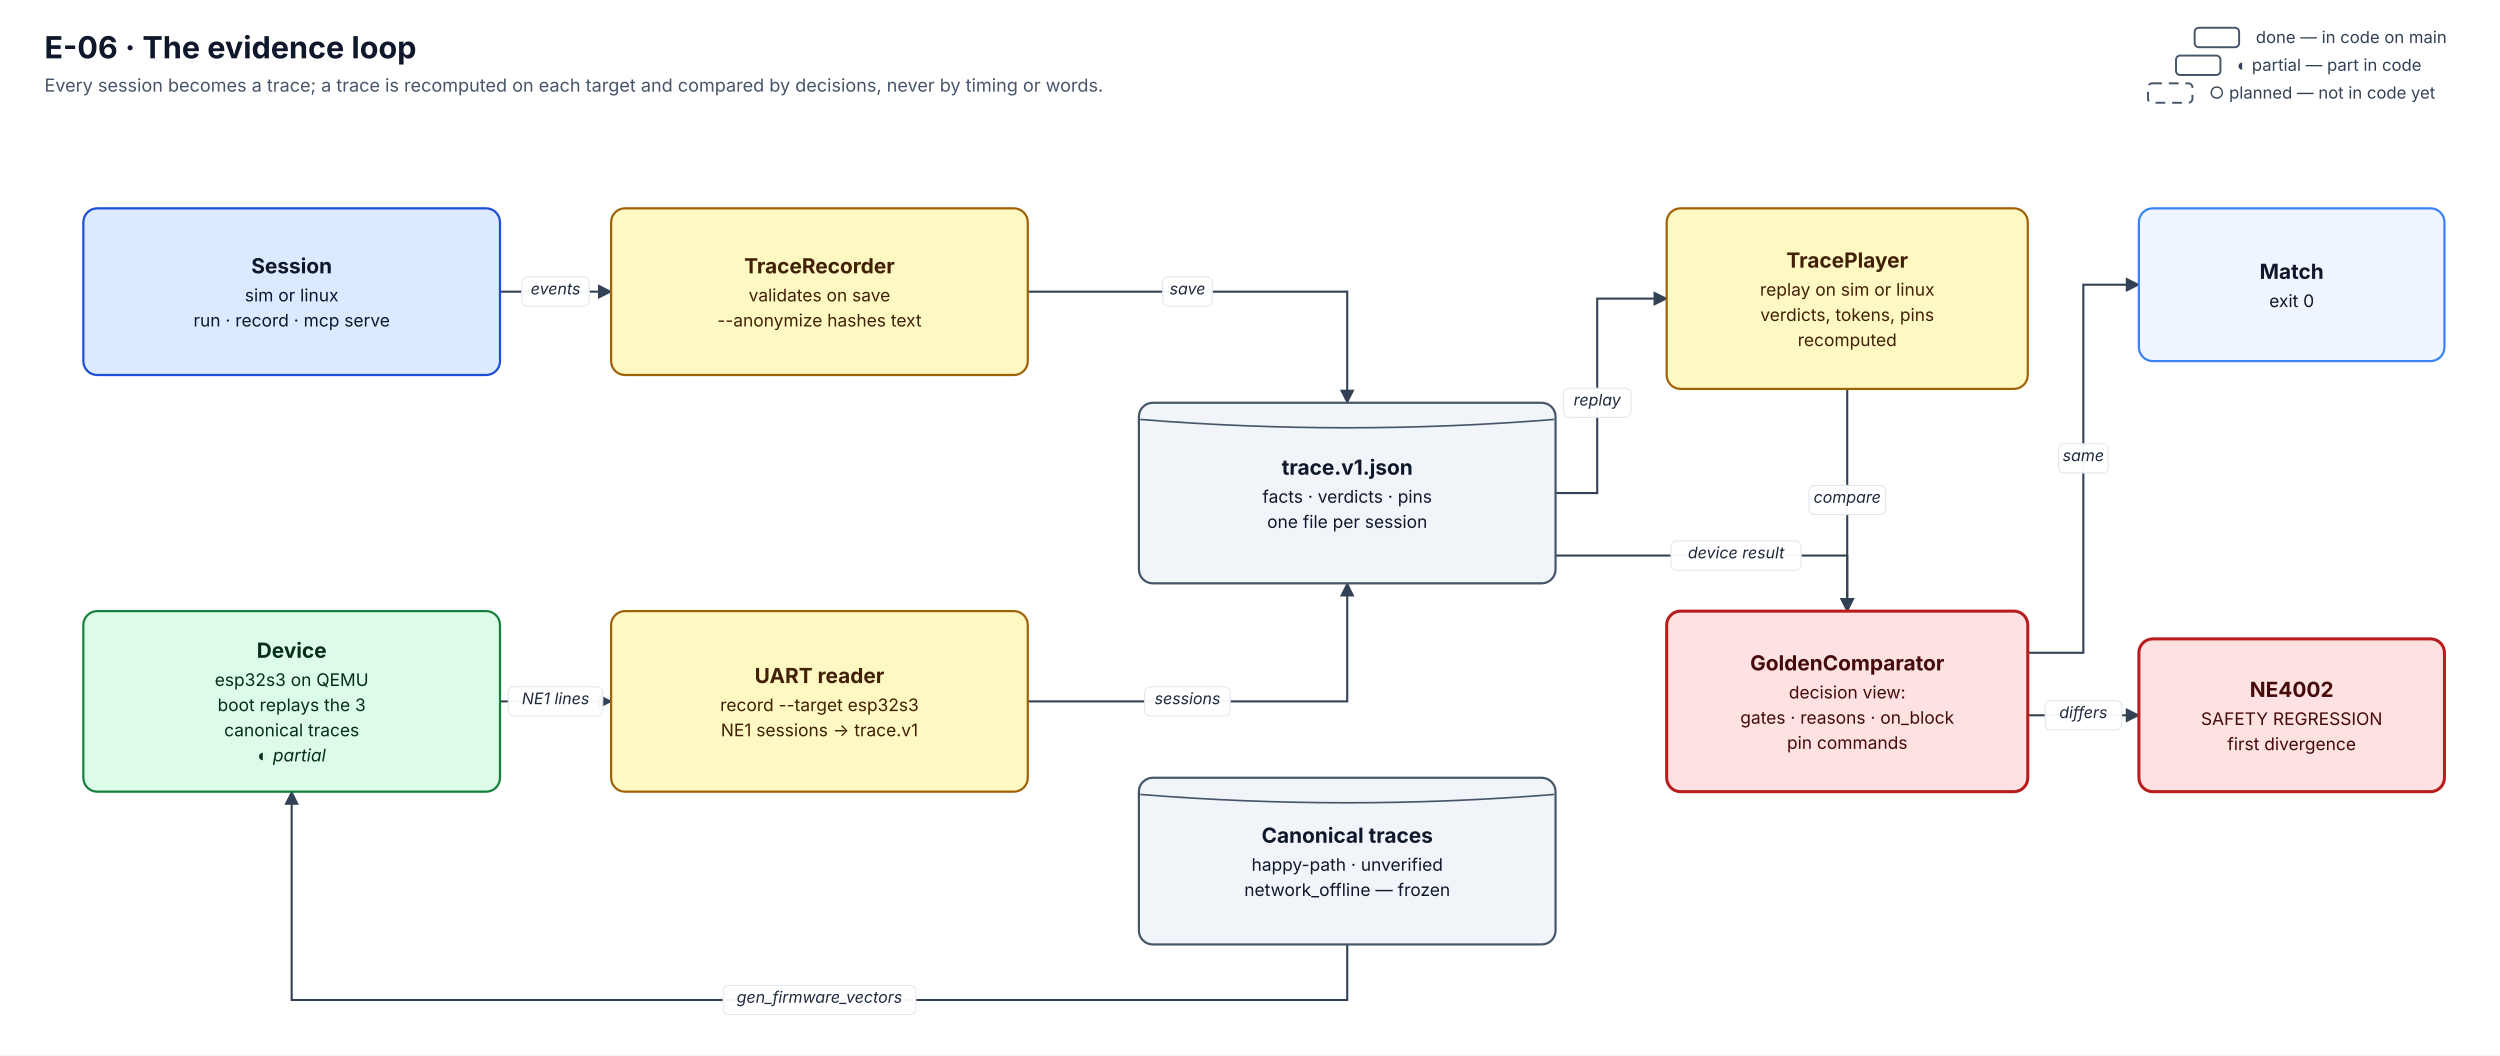
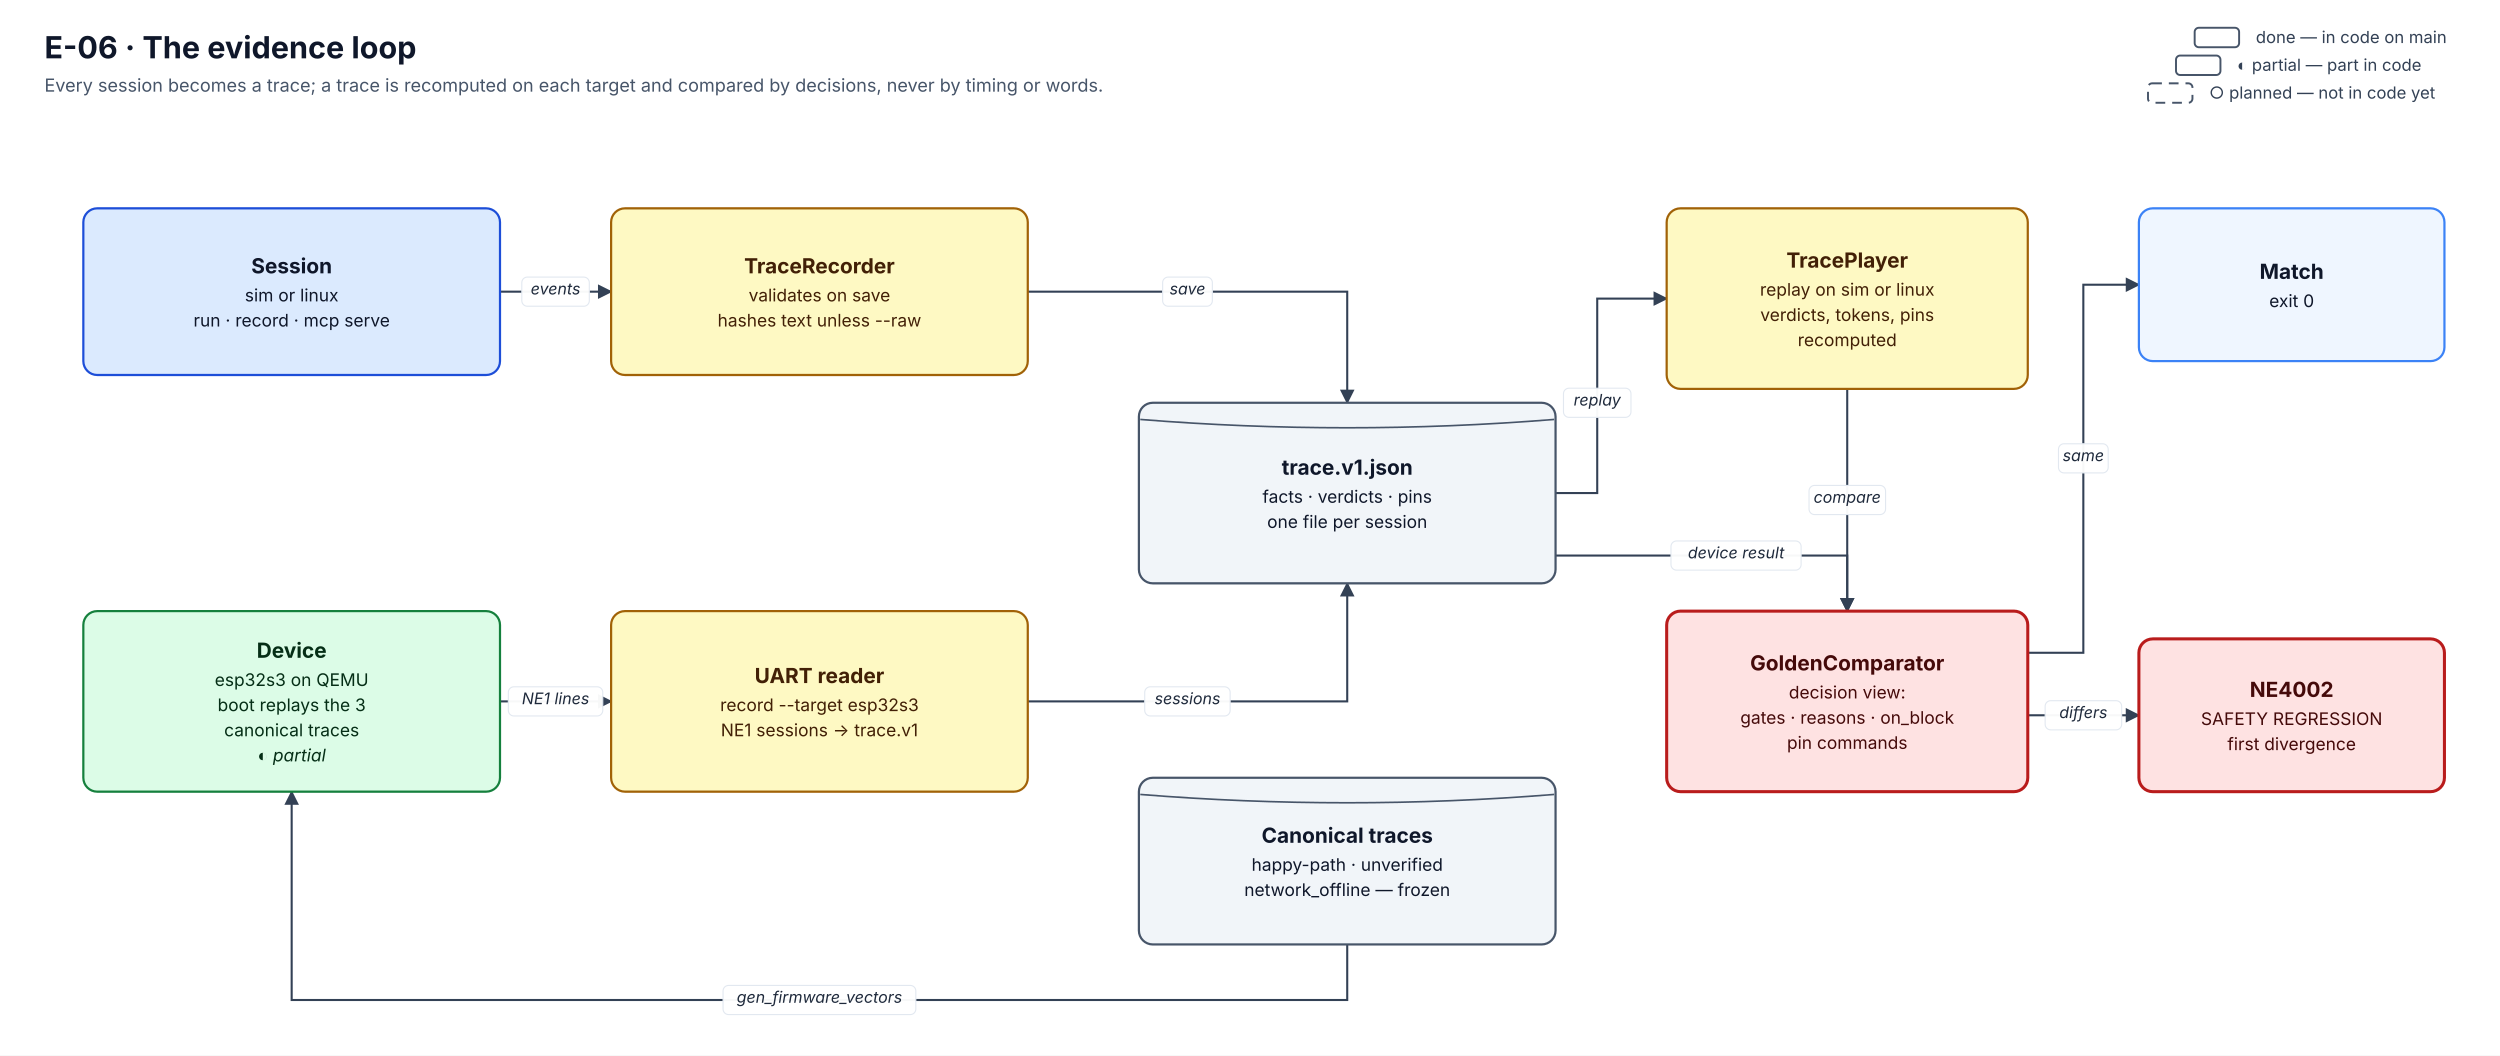
<svg xmlns="http://www.w3.org/2000/svg" viewBox="0 0 1800 760" width="1800" height="760" font-family="Inter, 'Segoe UI', system-ui, -apple-system, Roboto, Helvetica, Arial, sans-serif" role="img" aria-labelledby="E-06-evidence-loop-title E-06-evidence-loop-desc">
  <defs>
    <marker id="arr" viewBox="0 0 10 10" refX="9" refY="5" markerWidth="7" markerHeight="7" orient="auto-start-reverse">
      <path d="M0,0 L10,5 L0,10 z" fill="#334155" />
    </marker>
  </defs>
  <rect width="1800" height="760" fill="#ffffff" />
  <text x="32.0" y="42.0" font-size="22" fill="#0f172a" text-anchor="start" font-weight="700">E-06 · The evidence loop</text>
  <text x="32.0" y="66.0" font-size="13" fill="#475569" text-anchor="start">Every session becomes a trace; a trace is recomputed on each target and compared by decisions, never by timing or words.</text>
  <path d="M360.0,210.0 L440.0,210.0" fill="none" stroke="#334155" stroke-width="1.5" marker-end="url(#arr)" />
  <path d="M740.0,210.0 L970.0,210.0 L970.0,290.0" fill="none" stroke="#334155" stroke-width="1.5" marker-end="url(#arr)" />
  <path d="M360.0,505.0 L440.0,505.0" fill="none" stroke="#334155" stroke-width="1.5" marker-end="url(#arr)" />
  <path d="M740.0,505.0 L970.0,505.0 L970.0,420.0" fill="none" stroke="#334155" stroke-width="1.5" marker-end="url(#arr)" />
  <path d="M970.0,680.0 L970.0,720.0 L210.0,720.0 L210.0,570.0" fill="none" stroke="#334155" stroke-width="1.5" marker-end="url(#arr)" />
  <path d="M1120.0,355.0 L1150.0,355.0 L1150.0,215.0 L1200.0,215.0" fill="none" stroke="#334155" stroke-width="1.5" marker-end="url(#arr)" />
  <path d="M1330.0,280.0 L1330.0,440.0" fill="none" stroke="#334155" stroke-width="1.5" marker-end="url(#arr)" />
  <path d="M1120.0,400.0 L1330.0,400.0 L1330.0,440.0" fill="none" stroke="#334155" stroke-width="1.5" marker-end="url(#arr)" />
  <path d="M1460.0,470.0 L1500.0,470.0 L1500.0,205.0 L1540.0,205.0" fill="none" stroke="#334155" stroke-width="1.5" marker-end="url(#arr)" />
  <path d="M1460.0,515.0 L1540.0,515.0" fill="none" stroke="#334155" stroke-width="1.5" marker-end="url(#arr)" />
  <rect x="60" y="150" width="300" height="120" rx="10" fill="#dbeafe" stroke="#1d4ed8" stroke-width="1.6" />
  <text x="210.0" y="196.8" font-size="15" fill="#0f172a" text-anchor="middle" font-weight="700">Session</text>
  <text x="210.0" y="217.0" font-size="12.5" fill="#0f172a" text-anchor="middle">sim or linux</text>
  <text x="210.0" y="235.1" font-size="12.5" fill="#0f172a" text-anchor="middle">run · record · mcp serve</text>
  <rect x="60" y="440" width="300" height="130" rx="10" fill="#dcfce7" stroke="#15803d" stroke-width="1.6" />
  <text x="210.0" y="473.6" font-size="15" fill="#052e16" text-anchor="middle" font-weight="700">Device</text>
  <text x="210.0" y="493.9" font-size="12.5" fill="#052e16" text-anchor="middle">esp32s3 on QEMU</text>
  <text x="210.0" y="512.0" font-size="12.5" fill="#052e16" text-anchor="middle">boot replays the 3</text>
  <text x="210.0" y="530.1" font-size="12.5" fill="#052e16" text-anchor="middle">canonical traces</text>
  <text x="210.0" y="548.2" font-size="12.5" fill="#052e16" text-anchor="middle" font-style="italic">◐ partial</text>
  <rect x="440" y="150" width="300" height="120" rx="10" fill="#fef9c3" stroke="#a16207" stroke-width="1.6" />
  <text x="590.0" y="196.8" font-size="15" fill="#422006" text-anchor="middle" font-weight="700">TraceRecorder</text>
  <text x="590.0" y="217.0" font-size="12.5" fill="#422006" text-anchor="middle">validates on save</text>
-   <text x="590.0" y="235.1" font-size="12.5" fill="#422006" text-anchor="middle">--anonymize hashes text</text>
+   <text x="590.0" y="235.1" font-size="12.5" fill="#422006" text-anchor="middle">hashes text unless --raw</text>
  <rect x="440" y="440" width="300" height="130" rx="10" fill="#fef9c3" stroke="#a16207" stroke-width="1.6" />
  <text x="590.0" y="491.8" font-size="15" fill="#422006" text-anchor="middle" font-weight="700">UART reader</text>
  <text x="590.0" y="512.0" font-size="12.5" fill="#422006" text-anchor="middle">record --target esp32s3</text>
  <text x="590.0" y="530.1" font-size="12.5" fill="#422006" text-anchor="middle">NE1 sessions → trace.v1</text>
  <rect x="820" y="290" width="300" height="130" rx="10" fill="#f1f5f9" stroke="#475569" stroke-width="1.6" />
  <path d="M821,302 Q970.0,314 1119,302" fill="none" stroke="#475569" stroke-width="1.2" />
  <text x="970.0" y="341.8" font-size="15" fill="#0f172a" text-anchor="middle" font-weight="700">trace.v1.json</text>
  <text x="970.0" y="362.0" font-size="12.5" fill="#0f172a" text-anchor="middle">facts · verdicts · pins</text>
  <text x="970.0" y="380.1" font-size="12.5" fill="#0f172a" text-anchor="middle">one file per session</text>
  <rect x="820" y="560" width="300" height="120" rx="10" fill="#f1f5f9" stroke="#475569" stroke-width="1.6" />
  <path d="M821,572 Q970.0,584 1119,572" fill="none" stroke="#475569" stroke-width="1.2" />
  <text x="970.0" y="606.8" font-size="15" fill="#0f172a" text-anchor="middle" font-weight="700">Canonical traces</text>
  <text x="970.0" y="627.0" font-size="12.5" fill="#0f172a" text-anchor="middle">happy-path · unverified</text>
  <text x="970.0" y="645.1" font-size="12.5" fill="#0f172a" text-anchor="middle">network_offline — frozen</text>
  <rect x="1200" y="150" width="260" height="130" rx="10" fill="#fef9c3" stroke="#a16207" stroke-width="1.6" />
  <text x="1330.0" y="192.7" font-size="15" fill="#422006" text-anchor="middle" font-weight="700">TracePlayer</text>
  <text x="1330.0" y="212.9" font-size="12.5" fill="#422006" text-anchor="middle">replay on sim or linux</text>
  <text x="1330.0" y="231.1" font-size="12.5" fill="#422006" text-anchor="middle">verdicts, tokens, pins</text>
  <text x="1330.0" y="249.2" font-size="12.5" fill="#422006" text-anchor="middle">recomputed</text>
  <rect x="1200" y="440" width="260" height="130" rx="10" fill="#fee2e2" stroke="#b91c1c" stroke-width="2.2" />
  <text x="1330.0" y="482.7" font-size="15" fill="#450a0a" text-anchor="middle" font-weight="700">GoldenComparator</text>
  <text x="1330.0" y="502.9" font-size="12.5" fill="#450a0a" text-anchor="middle">decision view:</text>
  <text x="1330.0" y="521.1" font-size="12.5" fill="#450a0a" text-anchor="middle">gates · reasons · on_block</text>
  <text x="1330.0" y="539.2" font-size="12.5" fill="#450a0a" text-anchor="middle">pin commands</text>
  <rect x="1540" y="150" width="220" height="110" rx="10" fill="#eff6ff" stroke="#3b82f6" stroke-width="1.6" />
  <text x="1650.0" y="200.8" font-size="15" fill="#0f172a" text-anchor="middle" font-weight="700">Match</text>
  <text x="1650.0" y="221.1" font-size="12.5" fill="#0f172a" text-anchor="middle">exit 0</text>
  <rect x="1540" y="460" width="220" height="110" rx="10" fill="#fee2e2" stroke="#b91c1c" stroke-width="2.2" />
  <text x="1650.0" y="501.8" font-size="15" fill="#450a0a" text-anchor="middle" font-weight="700">NE4002</text>
  <text x="1650.0" y="522.0" font-size="12.5" fill="#450a0a" text-anchor="middle">SAFETY REGRESSION</text>
  <text x="1650.0" y="540.1" font-size="12.5" fill="#450a0a" text-anchor="middle">first divergence</text>
  <rect x="375.7" y="199.5" width="48.6" height="21.0" rx="4" fill="#ffffff" fill-opacity="0.96" stroke="#e2e8f0" stroke-width="0.8" />
  <text x="400.0" y="212.0" font-size="11.5" fill="#1e293b" text-anchor="middle" font-style="italic">events</text>
  <rect x="837.1" y="199.5" width="35.8" height="21.0" rx="4" fill="#ffffff" fill-opacity="0.96" stroke="#e2e8f0" stroke-width="0.8" />
  <text x="855.0" y="212.0" font-size="11.5" fill="#1e293b" text-anchor="middle" font-style="italic">save</text>
  <rect x="366.0" y="494.5" width="68.0" height="21.0" rx="4" fill="#ffffff" fill-opacity="0.96" stroke="#e2e8f0" stroke-width="0.8" />
  <text x="400.0" y="507.0" font-size="11.5" fill="#1e293b" text-anchor="middle" font-style="italic">NE1 lines</text>
  <rect x="824.2" y="494.5" width="61.5" height="21.0" rx="4" fill="#ffffff" fill-opacity="0.96" stroke="#e2e8f0" stroke-width="0.8" />
  <text x="855.0" y="507.0" font-size="11.5" fill="#1e293b" text-anchor="middle" font-style="italic">sessions</text>
  <rect x="520.6" y="709.5" width="138.8" height="21.0" rx="4" fill="#ffffff" fill-opacity="0.96" stroke="#e2e8f0" stroke-width="0.8" />
  <text x="590.0" y="722.0" font-size="11.5" fill="#1e293b" text-anchor="middle" font-style="italic">gen_firmware_vectors</text>
  <rect x="1125.7" y="279.5" width="48.6" height="21.0" rx="4" fill="#ffffff" fill-opacity="0.96" stroke="#e2e8f0" stroke-width="0.8" />
  <text x="1150.0" y="292.0" font-size="11.5" fill="#1e293b" text-anchor="middle" font-style="italic">replay</text>
  <rect x="1302.5" y="349.5" width="55.1" height="21.0" rx="4" fill="#ffffff" fill-opacity="0.96" stroke="#e2e8f0" stroke-width="0.8" />
  <text x="1330.0" y="362.0" font-size="11.5" fill="#1e293b" text-anchor="middle" font-style="italic">compare</text>
  <rect x="1203.1" y="389.5" width="93.7" height="21.0" rx="4" fill="#ffffff" fill-opacity="0.96" stroke="#e2e8f0" stroke-width="0.8" />
  <text x="1250.0" y="402.0" font-size="11.5" fill="#1e293b" text-anchor="middle" font-style="italic">device result</text>
  <rect x="1482.1" y="319.5" width="35.8" height="21.0" rx="4" fill="#ffffff" fill-opacity="0.96" stroke="#e2e8f0" stroke-width="0.8" />
  <text x="1500.0" y="332.0" font-size="11.5" fill="#1e293b" text-anchor="middle" font-style="italic">same</text>
  <rect x="1472.5" y="504.5" width="55.1" height="21.0" rx="4" fill="#ffffff" fill-opacity="0.96" stroke="#e2e8f0" stroke-width="0.8" />
  <text x="1500.0" y="517.0" font-size="11.5" fill="#1e293b" text-anchor="middle" font-style="italic">differs</text>
  <rect x="1546.56" y="60" width="32" height="14" rx="3" fill="#ffffff" stroke="#475569" stroke-width="1.4" stroke-dasharray="7 5" />
  <text x="1590.6" y="71.0" font-size="12" fill="#334155" text-anchor="start">○ planned — not in code yet</text>
  <rect x="1566.72" y="40" width="32" height="14" rx="3" fill="#ffffff" stroke="#475569" stroke-width="1.4" />
  <text x="1610.7" y="51.0" font-size="12" fill="#334155" text-anchor="start">◐ partial — part in code</text>
  <rect x="1580.16" y="20" width="32" height="14" rx="3" fill="#ffffff" stroke="#475569" stroke-width="1.4" />
  <text x="1624.2" y="31.0" font-size="12" fill="#334155" text-anchor="start">done — in code on main</text>
</svg>
